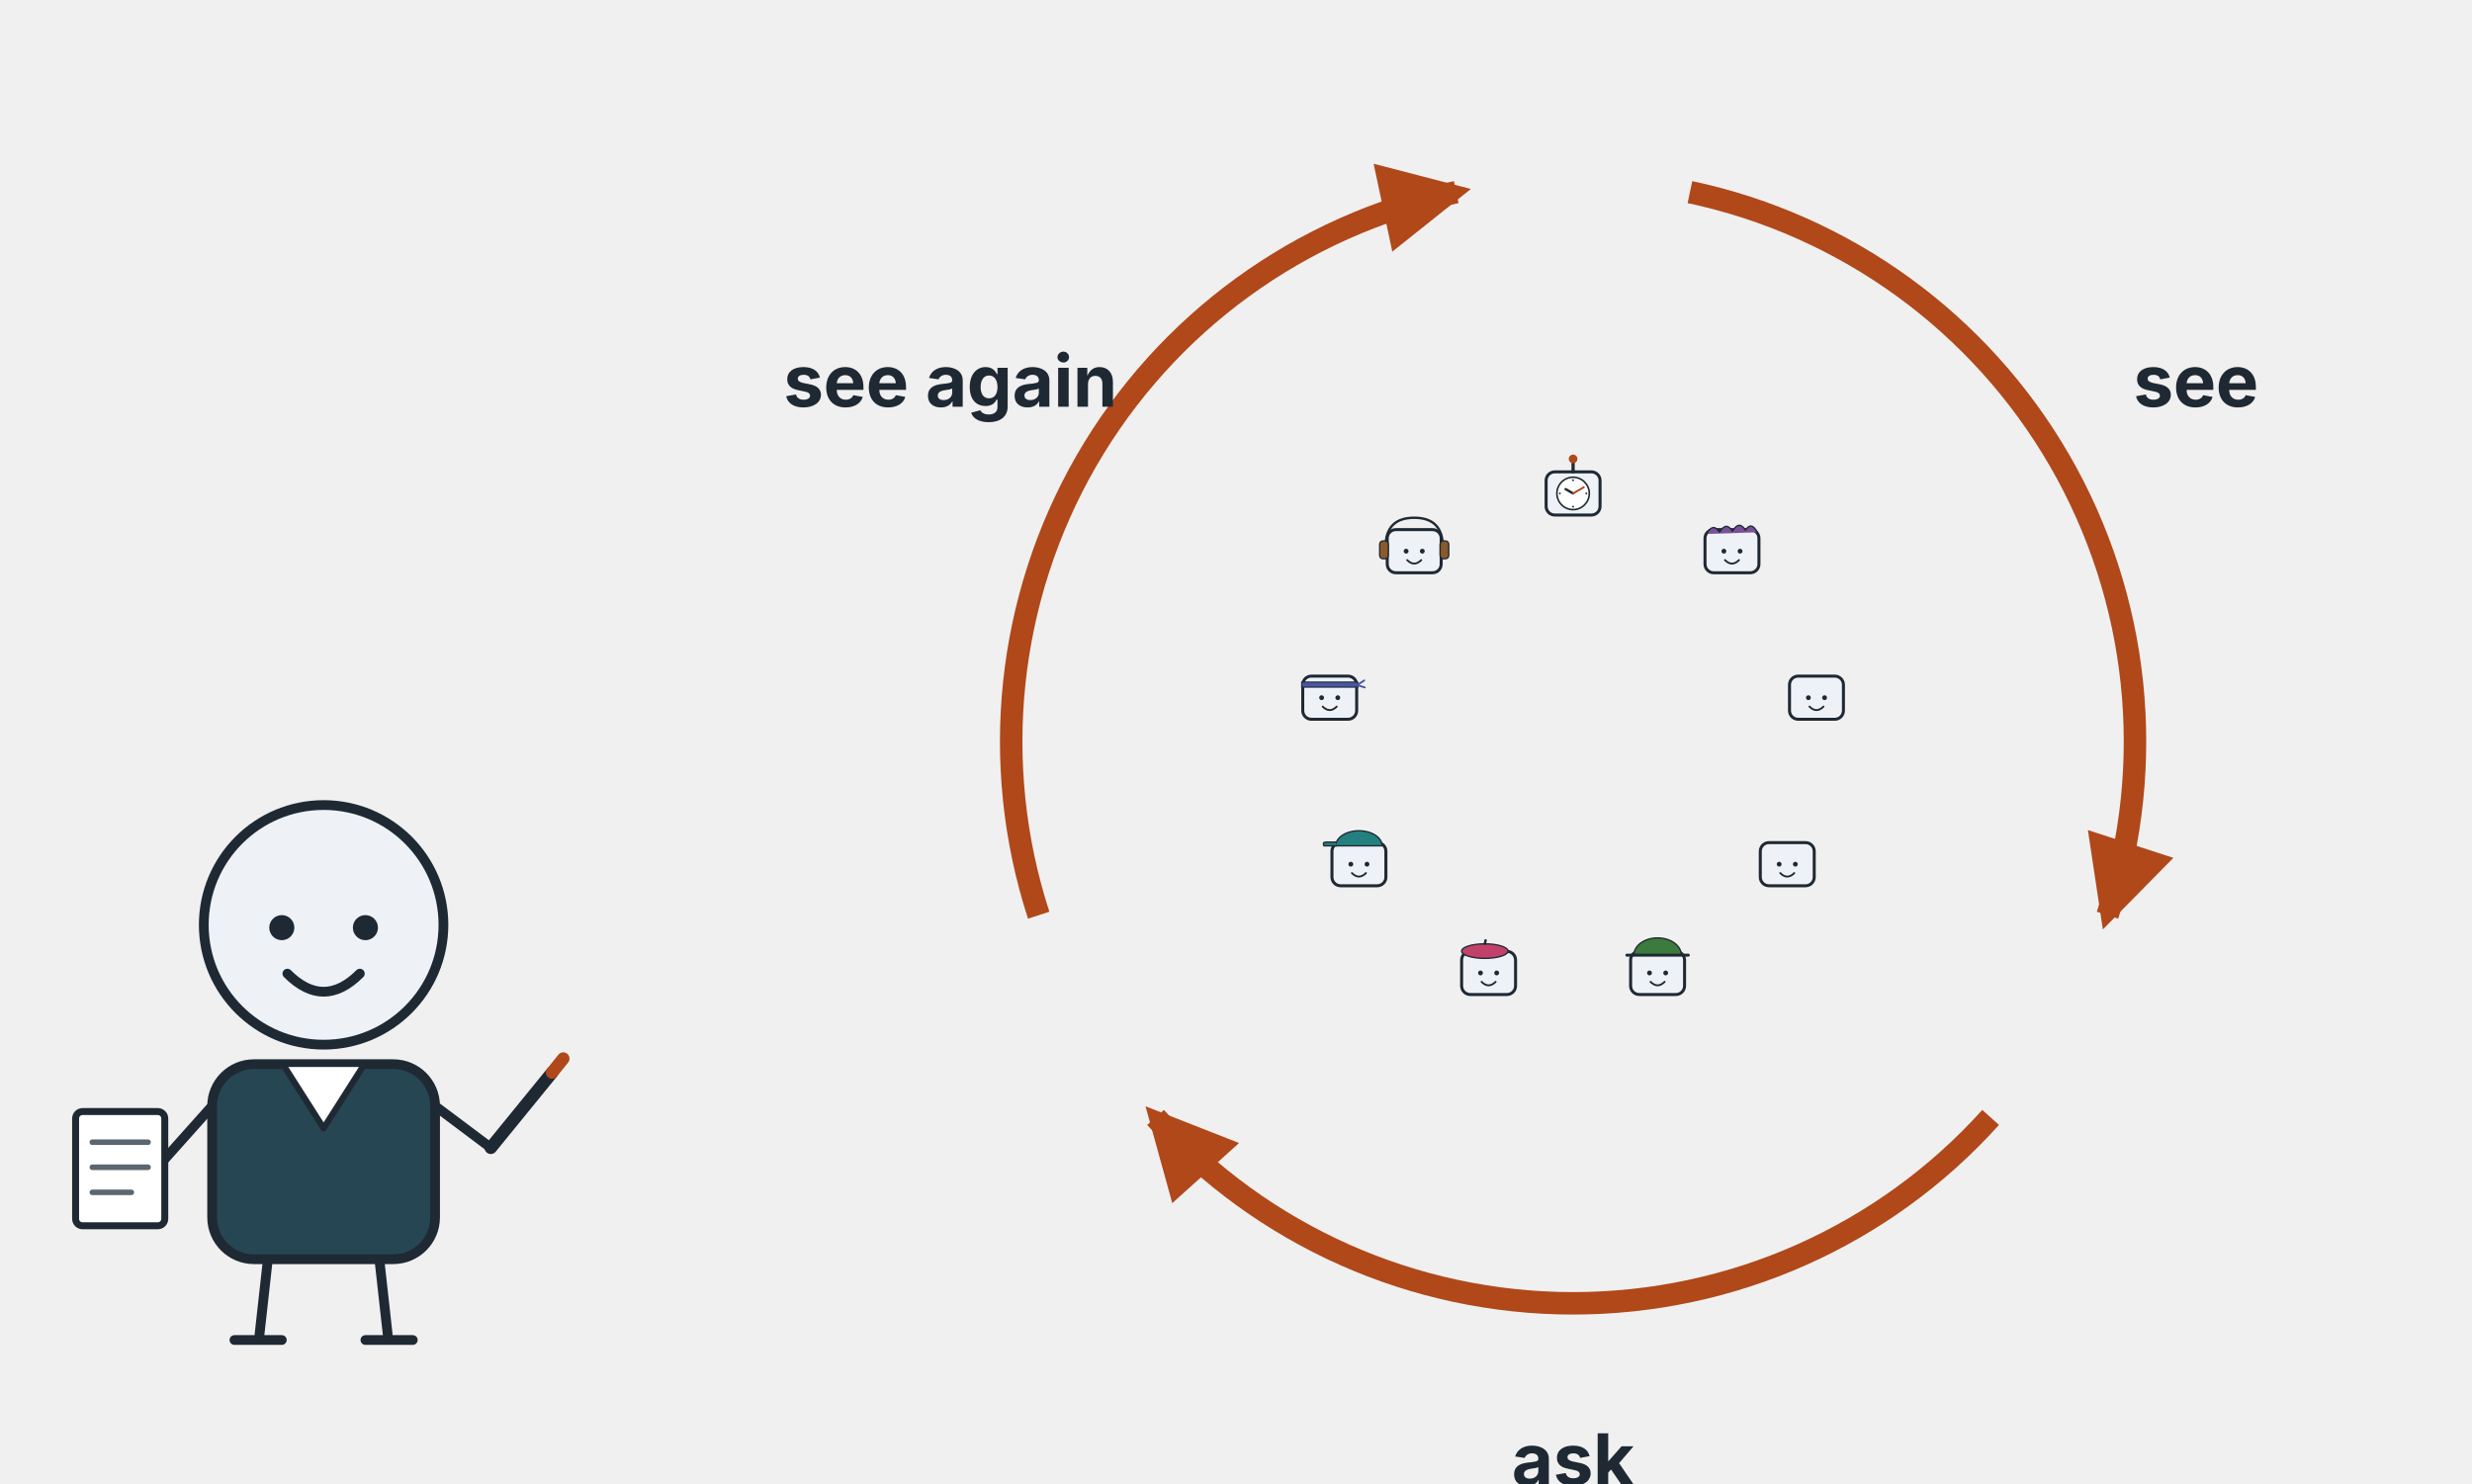
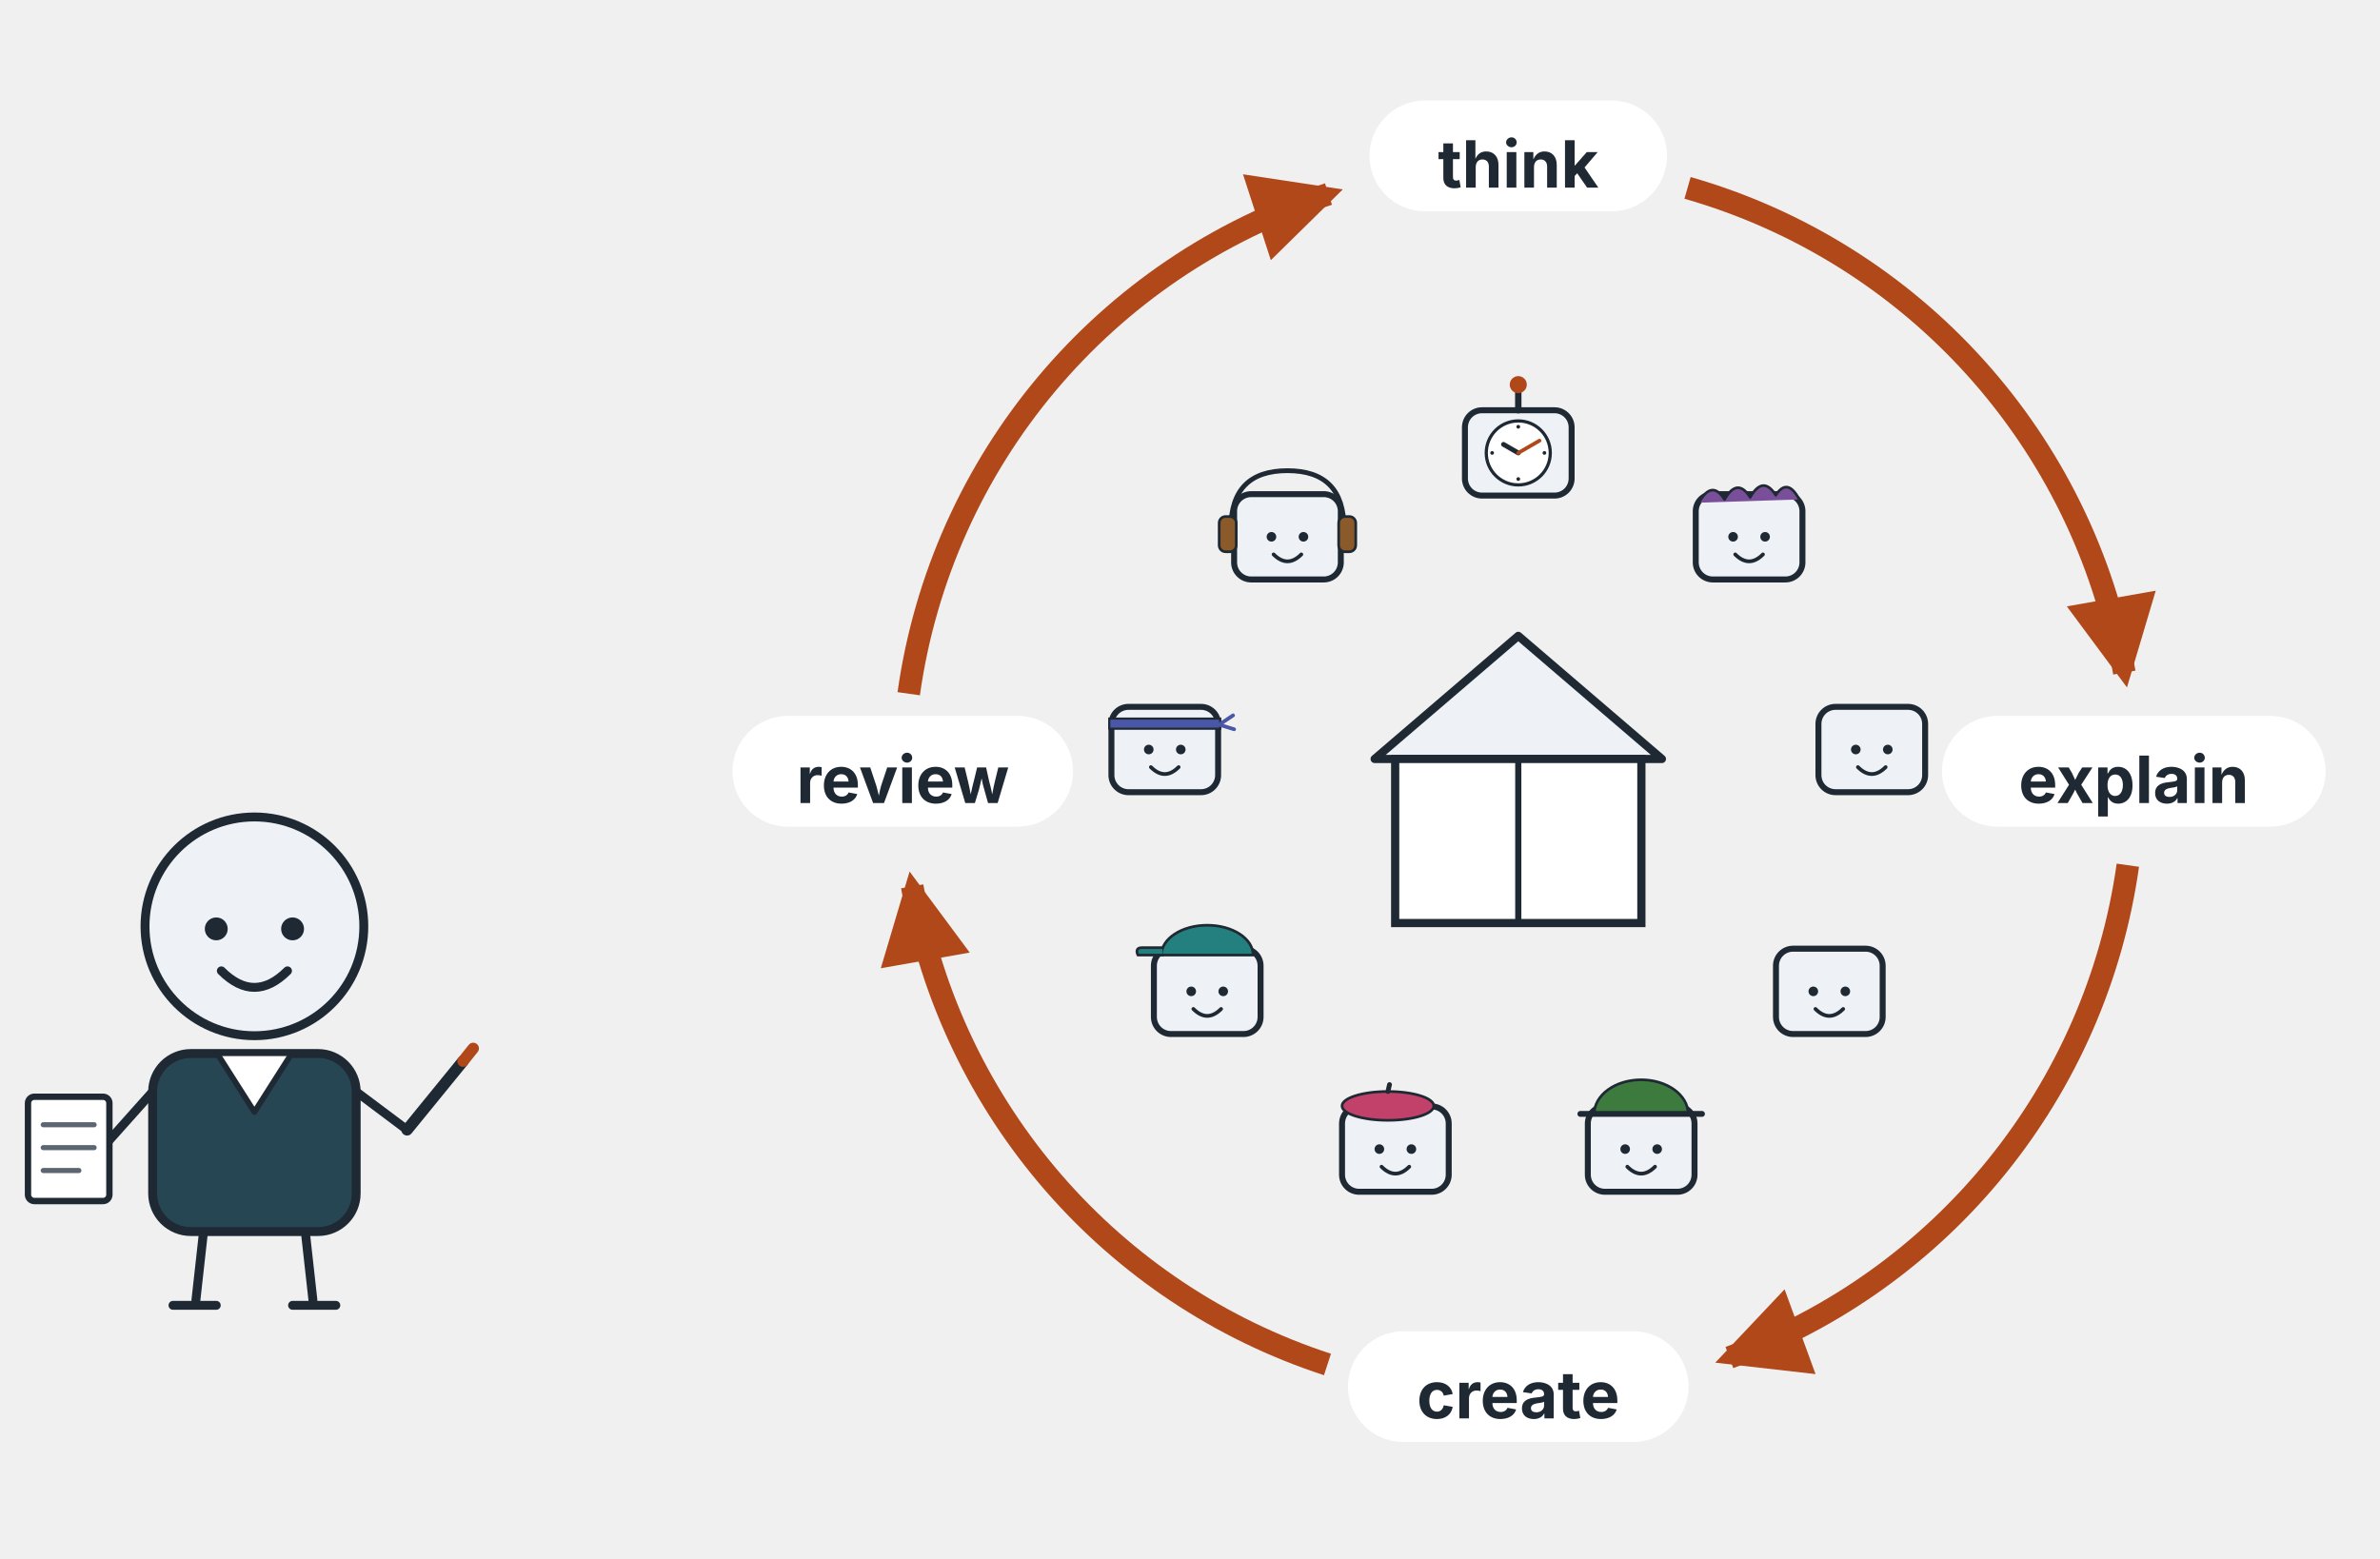
- <svg xmlns="http://www.w3.org/2000/svg" width="110mm" height="66mm" viewBox="0 0 110 66" role="img" aria-label="The same idea as a loop of three arrows, see, ask, see again, with a small factory inside and the speaker outside looking">
+ <svg xmlns="http://www.w3.org/2000/svg" width="116mm" height="76mm" viewBox="0 0 116 76" role="img" aria-label="The same idea as a loop: think, explain, create, review, and round to think again, with the factory of nine inside it and the speaker outside looking">
  <defs>
    <marker id="b" viewBox="0 0 6 6" refX="5" refY="3" markerWidth="4" markerHeight="4" orient="auto">
      <path d="M0 0 L6 3 L0 6 z" fill="#b0481a" />
    </marker>
  </defs>
-   <path d="M75.20 8.55 A25 25 0 0 1 93.78 40.73" fill="none" stroke="#b0481a" stroke-width="1" marker-end="url(#b)" />
-   <text x="97.71" y="18.10" font-family="Inter, Helvetica, Arial, sans-serif" font-size="3.18" font-weight="700" fill="#1f2933" text-anchor="middle">see</text>
-   <path d="M88.58 49.73 A25 25 0 0 1 51.42 49.73" fill="none" stroke="#b0481a" stroke-width="1" marker-end="url(#b)" />
-   <text x="70.00" y="66.10" font-family="Inter, Helvetica, Arial, sans-serif" font-size="3.18" font-weight="700" fill="#1f2933" text-anchor="middle">ask</text>
-   <path d="M46.22 40.73 A25 25 0 0 1 64.80 8.55" fill="none" stroke="#b0481a" stroke-width="1" marker-end="url(#b)" />
-   <text x="42.29" y="18.10" font-family="Inter, Helvetica, Arial, sans-serif" font-size="3.18" font-weight="700" fill="#1f2933" text-anchor="middle">see again</text>
-   <g transform="translate(67.60 19.80) scale(0.12)">
+   <path d="M82.25 9.16 A30 30 0 0 1 103.54 32.79" fill="none" stroke="#b0481a" stroke-width="1.1" marker-end="url(#b)" />
+   <path d="M103.71 42.18 A30 30 0 0 1 84.29 66.18" fill="none" stroke="#b0481a" stroke-width="1.1" marker-end="url(#b)" />
+   <path d="M64.70 66.52 A30 30 0 0 1 44.46 43.21" fill="none" stroke="#b0481a" stroke-width="1.1" marker-end="url(#b)" />
+   <path d="M44.29 33.82 A30 30 0 0 1 64.75 9.46" fill="none" stroke="#b0481a" stroke-width="1.1" marker-end="url(#b)" />
+   <rect x="66.75" y="4.90" width="14.50" height="5.4" rx="2.7" fill="#fff" />
+   <text x="74.00" y="9.15" font-family="Inter, Helvetica, Arial, sans-serif" font-size="3.18" font-weight="700" fill="#1f2933" text-anchor="middle">think</text>
+   <rect x="94.65" y="34.90" width="18.70" height="5.4" rx="2.7" fill="#fff" />
+   <text x="104.00" y="39.15" font-family="Inter, Helvetica, Arial, sans-serif" font-size="3.18" font-weight="700" fill="#1f2933" text-anchor="middle">explain</text>
+   <rect x="65.70" y="64.90" width="16.60" height="5.4" rx="2.7" fill="#fff" />
+   <text x="74.00" y="69.15" font-family="Inter, Helvetica, Arial, sans-serif" font-size="3.18" font-weight="700" fill="#1f2933" text-anchor="middle">create</text>
+   <rect x="35.70" y="34.90" width="16.60" height="5.4" rx="2.7" fill="#fff" />
+   <text x="44.00" y="39.15" font-family="Inter, Helvetica, Arial, sans-serif" font-size="3.18" font-weight="700" fill="#1f2933" text-anchor="middle">review</text>
+   <path d="M67 37 L74 31 L81 37 Z" fill="#eef2f6" stroke="#1f2933" stroke-width="0.4" stroke-linecap="round" stroke-linejoin="round" />
+   <rect x="68" y="37" width="12" height="8" fill="#fff" stroke="#1f2933" stroke-width=".4" />
+   <line x1="74.00" y1="37.00" x2="74.00" y2="45.00" stroke="#1f2933" stroke-width="0.3" stroke-linecap="round" />
+   <g transform="translate(68.80 17.40) scale(0.26)">
    <rect x="10" y="10" width="20" height="16" rx="3.2" fill="#eef2f6" stroke="#1f2933" stroke-width="1.12" />
    <circle cx="20" cy="18" r="6" fill="#ffffff" stroke="#1f2933" stroke-width=".6" />
    <circle cx="24.90" cy="18.00" r=".35" fill="#1f2933" />
    <circle cx="20.00" cy="22.90" r=".35" fill="#1f2933" />
    <circle cx="15.10" cy="18.00" r=".35" fill="#1f2933" />
    <circle cx="20.00" cy="13.10" r=".35" fill="#1f2933" />
    <line x1="20.00" y1="18.00" x2="17.23" y2="16.40" stroke="#1f2933" stroke-width="0.9" stroke-linecap="round" />
    <line x1="20.00" y1="18.00" x2="23.98" y2="15.70" stroke="#b0481a" stroke-width="0.7" stroke-linecap="round" />
    <line x1="20.00" y1="10.00" x2="20.00" y2="6.40" stroke="#1f2933" stroke-width="1.2" stroke-linecap="round" />
    <circle cx="20" cy="5.2" r="1.6" fill="#b0481a" />
  </g>
-   <g transform="translate(74.67 22.37) scale(0.12)">
+   <g transform="translate(80.05 21.49) scale(0.26)">
    <rect x="10" y="10" width="20" height="16" rx="3.2" fill="#eef2f6" stroke="#1f2933" stroke-width="1.12" />
    <circle cx="17" cy="18" r=".9" fill="#1f2933" />
    <circle cx="23" cy="18" r=".9" fill="#1f2933" />
    <path d="M17.4 21.3 Q20 23.9 22.6 21.3" fill="none" stroke="#1f2933" stroke-width="0.7" stroke-linecap="round" stroke-linejoin="round" />
    <path d="M10.6 11.6 q2.4 -4.4 4.8 -.6 q2.4 -4.2 4.8 -.4 q2.4 -4.2 4.8 -.4 q2.2 -3.4 4.4 .8" fill="#7a4f9a" stroke="#1f2933" stroke-width="0.5" stroke-linecap="round" stroke-linejoin="round" />
  </g>
-   <g transform="translate(78.43 28.89) scale(0.12)">
+   <g transform="translate(86.03 31.86) scale(0.26)">
    <rect x="10" y="10" width="20" height="16" rx="3.2" fill="#eef2f6" stroke="#1f2933" stroke-width="1.12" />
    <circle cx="17" cy="18" r=".9" fill="#1f2933" />
    <circle cx="23" cy="18" r=".9" fill="#1f2933" />
    <path d="M17.4 21.3 Q20 23.9 22.6 21.3" fill="none" stroke="#1f2933" stroke-width="0.7" stroke-linecap="round" stroke-linejoin="round" />
  </g>
-   <g transform="translate(77.13 36.30) scale(0.12)">
+   <g transform="translate(83.96 43.65) scale(0.26)">
    <rect x="10" y="10" width="20" height="16" rx="3.2" fill="#eef2f6" stroke="#1f2933" stroke-width="1.12" />
    <circle cx="17" cy="18" r=".9" fill="#1f2933" />
    <circle cx="23" cy="18" r=".9" fill="#1f2933" />
    <path d="M17.4 21.3 Q20 23.9 22.6 21.3" fill="none" stroke="#1f2933" stroke-width="0.7" stroke-linecap="round" stroke-linejoin="round" />
  </g>
-   <g transform="translate(71.36 41.14) scale(0.12)">
+   <g transform="translate(74.79 51.34) scale(0.26)">
    <rect x="10" y="10" width="20" height="16" rx="3.2" fill="#eef2f6" stroke="#1f2933" stroke-width="1.12" />
    <circle cx="17" cy="18" r=".9" fill="#1f2933" />
    <circle cx="23" cy="18" r=".9" fill="#1f2933" />
    <path d="M17.4 21.3 Q20 23.9 22.6 21.3" fill="none" stroke="#1f2933" stroke-width="0.7" stroke-linecap="round" stroke-linejoin="round" />
    <path d="M11.2 11.4 a8.8 6.4 0 0 1 17.6 0 z" fill="#3d7a3d" stroke="#1f2933" stroke-width="0.5" stroke-linecap="round" stroke-linejoin="round" />
    <line x1="8.60" y1="11.40" x2="31.40" y2="11.40" stroke="#1f2933" stroke-width="1.1" stroke-linecap="round" />
  </g>
-   <g transform="translate(63.84 41.14) scale(0.12)">
+   <g transform="translate(62.81 51.34) scale(0.26)">
    <rect x="10" y="10" width="20" height="16" rx="3.2" fill="#eef2f6" stroke="#1f2933" stroke-width="1.12" />
    <circle cx="17" cy="18" r=".9" fill="#1f2933" />
    <circle cx="23" cy="18" r=".9" fill="#1f2933" />
    <path d="M17.4 21.3 Q20 23.9 22.6 21.3" fill="none" stroke="#1f2933" stroke-width="0.7" stroke-linecap="round" stroke-linejoin="round" />
    <ellipse cx="18.6" cy="9.9" rx="8.6" ry="2.7" fill="#c2416b" stroke="#1f2933" stroke-width=".5" />
    <line x1="18.60" y1="7.20" x2="18.90" y2="5.90" stroke="#1f2933" stroke-width="0.9" stroke-linecap="round" />
  </g>
-   <g transform="translate(58.07 36.30) scale(0.12)">
+   <g transform="translate(53.64 43.65) scale(0.26)">
    <rect x="10" y="10" width="20" height="16" rx="3.2" fill="#eef2f6" stroke="#1f2933" stroke-width="1.12" />
    <circle cx="17" cy="18" r=".9" fill="#1f2933" />
    <circle cx="23" cy="18" r=".9" fill="#1f2933" />
    <path d="M17.4 21.3 Q20 23.9 22.6 21.3" fill="none" stroke="#1f2933" stroke-width="0.7" stroke-linecap="round" stroke-linejoin="round" />
    <path d="M11.4 11.2 a8.6 5.6 0 0 1 17.2 0 z" fill="#23807f" stroke="#1f2933" stroke-width="0.5" stroke-linecap="round" stroke-linejoin="round" />
    <path d="M11.6 11.2 h-4.6 q-.6 -1.4 .8 -1.4 h3.8" fill="#23807f" stroke="#1f2933" stroke-width="0.5" stroke-linecap="round" stroke-linejoin="round" />
  </g>
-   <g transform="translate(56.77 28.89) scale(0.12)">
+   <g transform="translate(51.57 31.86) scale(0.26)">
    <rect x="10" y="10" width="20" height="16" rx="3.2" fill="#eef2f6" stroke="#1f2933" stroke-width="1.12" />
    <circle cx="17" cy="18" r=".9" fill="#1f2933" />
    <circle cx="23" cy="18" r=".9" fill="#1f2933" />
    <path d="M17.4 21.3 Q20 23.9 22.6 21.3" fill="none" stroke="#1f2933" stroke-width="0.7" stroke-linecap="round" stroke-linejoin="round" />
    <rect x="9.6" y="12.2" width="20.8" height="1.9" fill="#4a56a6" stroke="#1f2933" stroke-width=".4" />
    <path d="M30.4 13.2 l2.4 -1.6 M30.4 13.4 l2.6 .8" fill="none" stroke="#4a56a6" stroke-width="0.7" stroke-linecap="round" stroke-linejoin="round" />
  </g>
-   <g transform="translate(60.53 22.37) scale(0.12)">
+   <g transform="translate(57.55 21.49) scale(0.26)">
    <rect x="10" y="10" width="20" height="16" rx="3.2" fill="#eef2f6" stroke="#1f2933" stroke-width="1.12" />
    <circle cx="17" cy="18" r=".9" fill="#1f2933" />
    <circle cx="23" cy="18" r=".9" fill="#1f2933" />
    <path d="M17.4 21.3 Q20 23.9 22.6 21.3" fill="none" stroke="#1f2933" stroke-width="0.7" stroke-linecap="round" stroke-linejoin="round" />
    <path d="M9.4 16.4 Q9.4 5.6 20 5.6 Q30.6 5.6 30.6 16.4" fill="none" stroke="#1f2933" stroke-width="0.9" stroke-linecap="round" stroke-linejoin="round" />
    <rect x="7.2" y="14.2" width="3.2" height="6.6" rx="1.2" fill="#8a5a2b" stroke="#1f2933" stroke-width=".5" />
    <rect x="29.6" y="14.2" width="3.2" height="6.6" rx="1.2" fill="#8a5a2b" stroke="#1f2933" stroke-width=".5" />
  </g>
-   <g transform="translate(2.00 30.00) scale(0.62)">
+   <g transform="translate(0.00 34.00) scale(0.62)">
    <line x1="12.00" y1="31.00" x2="7.00" y2="36.60" stroke="#1f2933" stroke-width="0.7" stroke-linecap="round" />
    <line x1="28.00" y1="31.00" x2="32.00" y2="34.00" stroke="#1f2933" stroke-width="0.7" stroke-linecap="round" />
    <line x1="16.00" y1="42.00" x2="15.40" y2="47.40" stroke="#1f2933" stroke-width="0.7" stroke-linecap="round" />
    <line x1="24.00" y1="42.00" x2="24.60" y2="47.40" stroke="#1f2933" stroke-width="0.7" stroke-linecap="round" />
    <line x1="13.60" y1="47.80" x2="17.00" y2="47.80" stroke="#1f2933" stroke-width="0.7" stroke-linecap="round" />
    <line x1="23.00" y1="47.80" x2="26.40" y2="47.80" stroke="#1f2933" stroke-width="0.7" stroke-linecap="round" />
    <rect x="12" y="28" width="16" height="14" rx="3" fill="#264653" stroke="#1f2933" stroke-width="0.7" />
    <path d="M17.2 28.2 L20 32.6 L22.8 28.2" fill="#ffffff" stroke="#1f2933" stroke-width="0.45" stroke-linecap="round" stroke-linejoin="round" />
    <circle cx="20" cy="18" r="8.6" fill="#eef2f6" stroke="#1f2933" stroke-width="0.7" />
    <g transform="translate(0 .2)">
      <circle cx="17" cy="18" r=".9" fill="#1f2933" />
      <circle cx="23" cy="18" r=".9" fill="#1f2933" />
      <path d="M17.4 21.3 Q20 23.9 22.6 21.3" fill="none" stroke="#1f2933" stroke-width="0.7" stroke-linecap="round" stroke-linejoin="round" />
    </g>
    <rect x="2.2" y="31.4" width="6.4" height="8.2" rx=".5" fill="#ffffff" stroke="#1f2933" stroke-width=".5" />
    <line x1="3.40" y1="33.60" x2="7.40" y2="33.60" stroke="#5b6670" stroke-width="0.4" stroke-linecap="round" />
    <line x1="3.40" y1="35.40" x2="7.40" y2="35.40" stroke="#5b6670" stroke-width="0.4" stroke-linecap="round" />
    <line x1="3.40" y1="37.20" x2="6.20" y2="37.20" stroke="#5b6670" stroke-width="0.4" stroke-linecap="round" />
    <line x1="32.00" y1="34.00" x2="36.40" y2="28.60" stroke="#1f2933" stroke-width="0.9" stroke-linecap="round" />
    <line x1="36.40" y1="28.60" x2="37.20" y2="27.60" stroke="#b0481a" stroke-width="0.9" stroke-linecap="round" />
  </g>
</svg>
